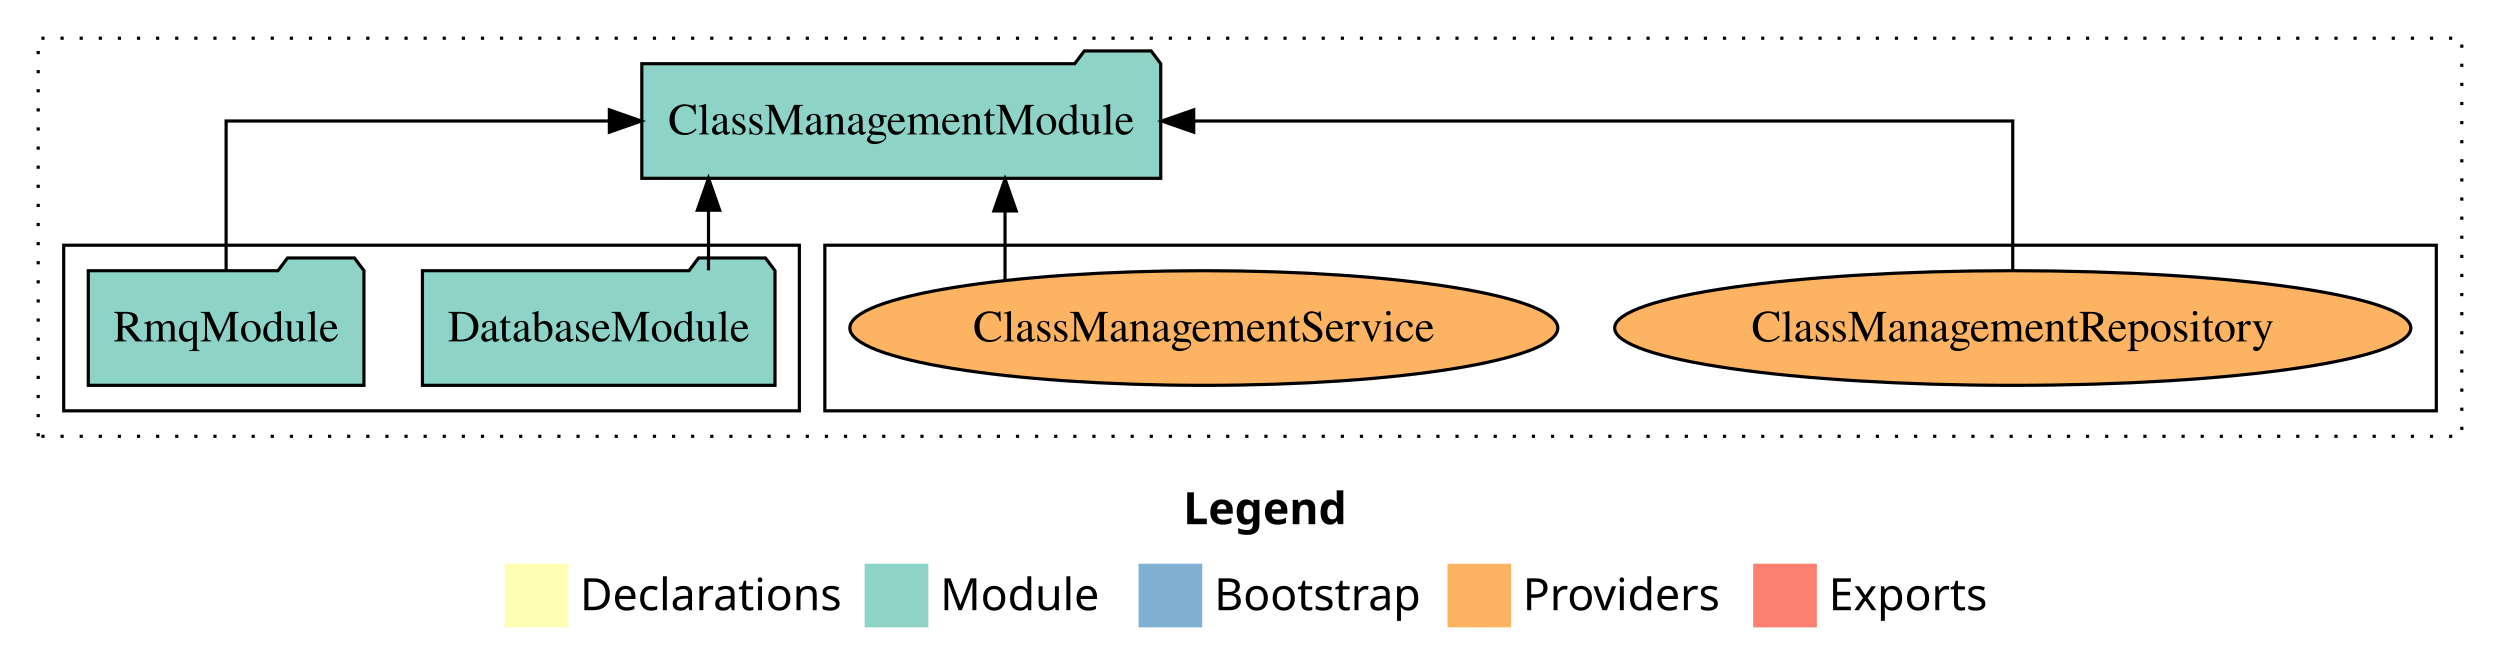
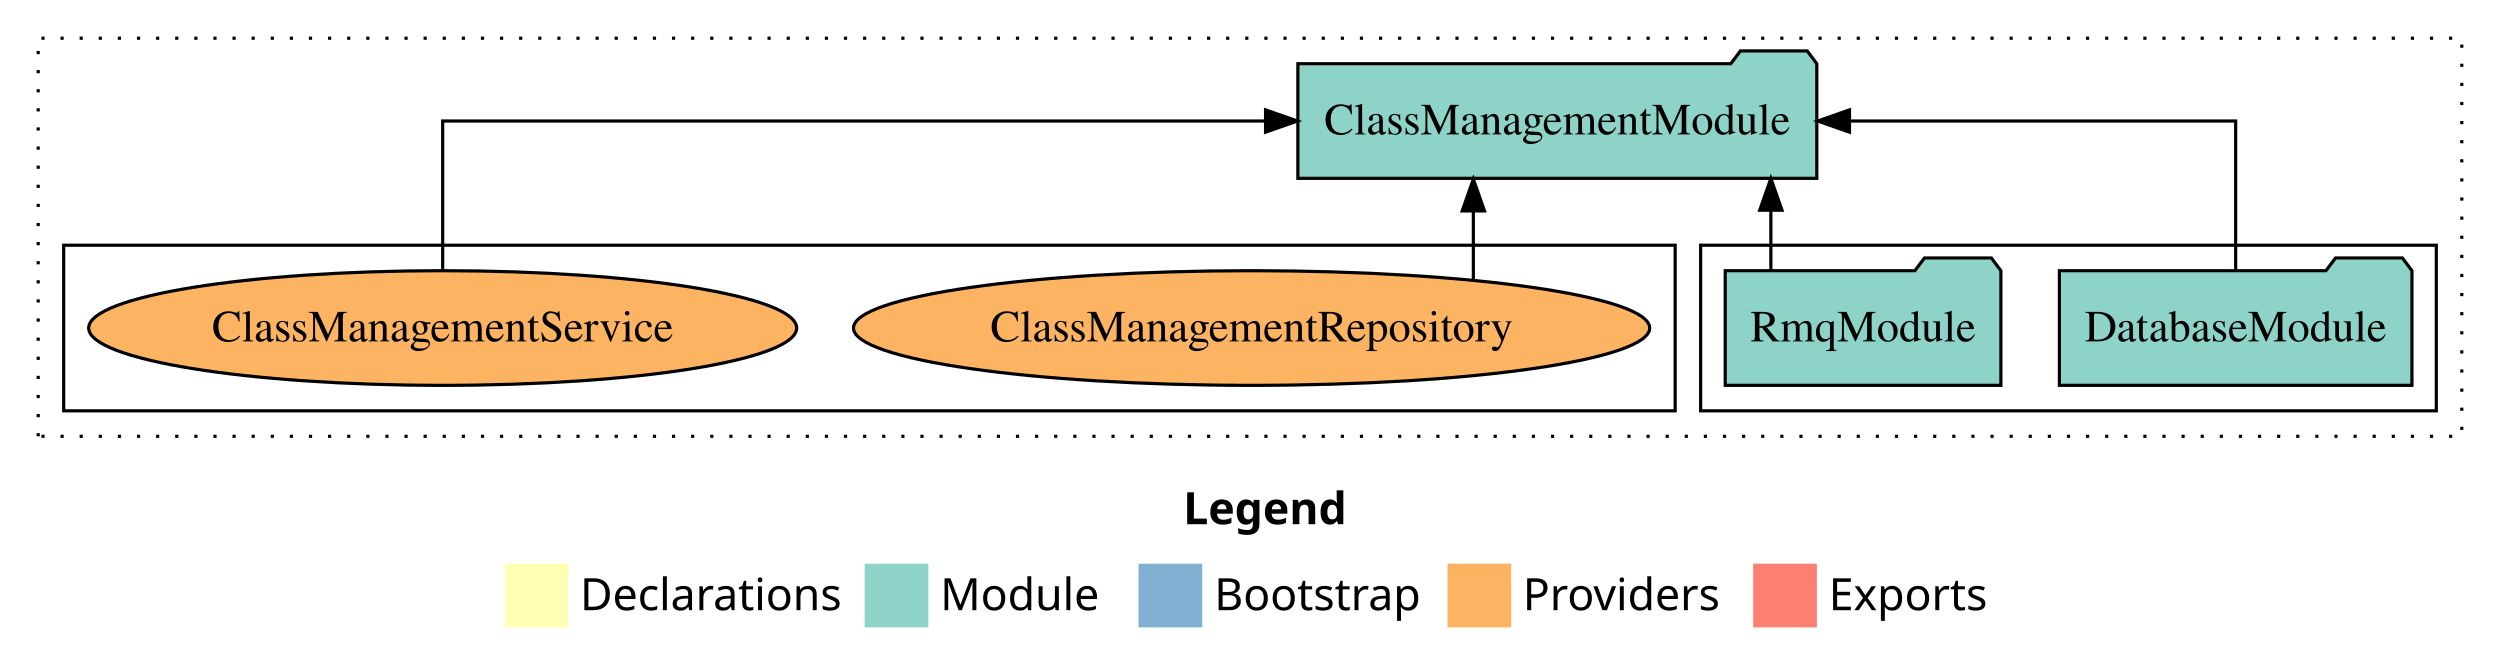
<svg xmlns="http://www.w3.org/2000/svg" width="785pt" height="211pt" viewBox="0.00 0.00 785.00 211.00">
  <g id="graph0" class="graph" transform="scale(1 1) rotate(0) translate(4 207)">
    <polygon fill="white" stroke="transparent" points="-4,4 -4,-207 781,-207 781,4 -4,4" />
    <text text-anchor="start" x="367.51" y="-42.4" font-family="Times-12" font-weight="bold" font-size="14.00">Legend</text>
    <polygon fill="#ffffb3" stroke="transparent" points="154.5,-10 154.5,-30 174.5,-30 174.5,-10 154.5,-10" />
    <text text-anchor="start" x="178.13" y="-15.4" font-family="Times-12" font-size="14.00">  Declarations</text>
    <polygon fill="#8dd3c7" stroke="transparent" points="267.5,-10 267.5,-30 287.5,-30 287.5,-10 267.5,-10" />
    <text text-anchor="start" x="291.23" y="-15.4" font-family="Times-12" font-size="14.00">  Module</text>
    <polygon fill="#80b1d3" stroke="transparent" points="353.5,-10 353.5,-30 373.5,-30 373.5,-10 353.5,-10" />
    <text text-anchor="start" x="377.28" y="-15.4" font-family="Times-12" font-size="14.00">  Bootstrap</text>
    <polygon fill="#fdb462" stroke="transparent" points="450.5,-10 450.5,-30 470.5,-30 470.5,-10 450.5,-10" />
    <text text-anchor="start" x="474.17" y="-15.4" font-family="Times-12" font-size="14.00">  Providers</text>
    <polygon fill="#fb8072" stroke="transparent" points="546.5,-10 546.5,-30 566.5,-30 566.5,-10 546.5,-10" />
    <text text-anchor="start" x="570.23" y="-15.4" font-family="Times-12" font-size="14.00">  Exports</text>
    <g id="clust1" class="cluster">
      <polygon fill="none" stroke="black" stroke-dasharray="1,5" points="8,-70 8,-195 769,-195 769,-70 8,-70" />
    </g>
+     <g id="clust3" class="cluster">
+       <polygon fill="none" stroke="black" points="530,-78 530,-130 761,-130 761,-78 530,-78" />
+     </g>
    <g id="clust6" class="cluster">
-       <polygon fill="none" stroke="black" points="255,-78 255,-130 761,-130 761,-78 255,-78" />
-     </g>
-     <g id="clust3" class="cluster">
-       <polygon fill="none" stroke="black" points="16,-78 16,-130 247,-130 247,-78 16,-78" />
+       <polygon fill="none" stroke="black" points="16,-78 16,-130 522,-130 522,-78 16,-78" />
    </g>
    <g id="node1" class="node">
-       <polygon fill="#8dd3c7" stroke="black" points="239.35,-122 236.35,-126 215.35,-126 212.35,-122 128.65,-122 128.65,-86 239.35,-86 239.35,-122" />
-       <text text-anchor="middle" x="184" y="-99.8" font-family="Times,serif" font-size="14.00">DatabaseModule</text>
+       <polygon fill="#8dd3c7" stroke="black" points="753.35,-122 750.35,-126 729.35,-126 726.35,-122 642.65,-122 642.65,-86 753.35,-86 753.35,-122" />
+       <text text-anchor="middle" x="698" y="-99.8" font-family="Times,serif" font-size="14.00">DatabaseModule</text>
    </g>
    <g id="node3" class="node">
-       <polygon fill="#8dd3c7" stroke="black" points="360.47,-187 357.47,-191 336.47,-191 333.47,-187 197.53,-187 197.53,-151 360.47,-151 360.47,-187" />
-       <text text-anchor="middle" x="279" y="-164.8" font-family="Times,serif" font-size="14.00">ClassManagementModule</text>
+       <polygon fill="#8dd3c7" stroke="black" points="566.47,-187 563.47,-191 542.47,-191 539.47,-187 403.53,-187 403.53,-151 566.47,-151 566.47,-187" />
+       <text text-anchor="middle" x="485" y="-164.8" font-family="Times,serif" font-size="14.00">ClassManagementModule</text>
    </g>
    <g id="edge1" class="edge">
-       <path fill="none" stroke="black" d="M218.47,-122.11C218.47,-122.11 218.47,-140.99 218.47,-140.99" />
-       <polygon fill="black" stroke="black" points="214.97,-140.99 218.47,-150.99 221.97,-140.99 214.97,-140.99" />
+       <path fill="none" stroke="black" d="M698,-122.11C698,-141.34 698,-169 698,-169 698,-169 576.74,-169 576.74,-169" />
+       <polygon fill="black" stroke="black" points="576.74,-165.5 566.74,-169 576.74,-172.5 576.74,-165.5" />
    </g>
    <g id="node2" class="node">
-       <polygon fill="#8dd3c7" stroke="black" points="110.28,-122 107.28,-126 86.28,-126 83.28,-122 23.72,-122 23.72,-86 110.28,-86 110.28,-122" />
-       <text text-anchor="middle" x="67" y="-99.8" font-family="Times,serif" font-size="14.00">RmqModule</text>
+       <polygon fill="#8dd3c7" stroke="black" points="624.28,-122 621.28,-126 600.28,-126 597.28,-122 537.72,-122 537.72,-86 624.28,-86 624.28,-122" />
+       <text text-anchor="middle" x="581" y="-99.8" font-family="Times,serif" font-size="14.00">RmqModule</text>
    </g>
    <g id="edge2" class="edge">
-       <path fill="none" stroke="black" d="M67,-122.11C67,-141.34 67,-169 67,-169 67,-169 187.34,-169 187.34,-169" />
-       <polygon fill="black" stroke="black" points="187.34,-172.5 197.34,-169 187.34,-165.5 187.34,-172.5" />
+       <path fill="none" stroke="black" d="M552.05,-122.11C552.05,-122.11 552.05,-140.99 552.05,-140.99" />
+       <polygon fill="black" stroke="black" points="548.55,-140.99 552.05,-150.99 555.55,-140.99 548.55,-140.99" />
    </g>
    <g id="node4" class="node">
-       <ellipse fill="#fdb462" stroke="black" cx="628" cy="-104" rx="125" ry="18" />
-       <text text-anchor="middle" x="628" y="-99.8" font-family="Times,serif" font-size="14.00">ClassManagementRepository</text>
+       <ellipse fill="#fdb462" stroke="black" cx="389" cy="-104" rx="125" ry="18" />
+       <text text-anchor="middle" x="389" y="-99.8" font-family="Times,serif" font-size="14.00">ClassManagementRepository</text>
    </g>
    <g id="edge3" class="edge">
-       <path fill="none" stroke="black" d="M628,-122.11C628,-141.34 628,-169 628,-169 628,-169 370.82,-169 370.82,-169" />
-       <polygon fill="black" stroke="black" points="370.83,-165.5 360.82,-169 370.82,-172.5 370.83,-165.5" />
+       <path fill="none" stroke="black" d="M458.63,-119.08C458.63,-119.08 458.63,-140.76 458.63,-140.76" />
+       <polygon fill="black" stroke="black" points="455.13,-140.76 458.63,-150.76 462.13,-140.76 455.13,-140.76" />
    </g>
    <g id="node5" class="node">
-       <ellipse fill="#fdb462" stroke="black" cx="374" cy="-104" rx="111.15" ry="18" />
-       <text text-anchor="middle" x="374" y="-99.8" font-family="Times,serif" font-size="14.00">ClassManagementService</text>
+       <ellipse fill="#fdb462" stroke="black" cx="135" cy="-104" rx="111.15" ry="18" />
+       <text text-anchor="middle" x="135" y="-99.8" font-family="Times,serif" font-size="14.00">ClassManagementService</text>
    </g>
    <g id="edge4" class="edge">
-       <path fill="none" stroke="black" d="M311.58,-119.08C311.58,-119.08 311.58,-140.76 311.58,-140.76" />
-       <polygon fill="black" stroke="black" points="308.08,-140.76 311.58,-150.76 315.08,-140.76 308.08,-140.76" />
+       <path fill="none" stroke="black" d="M135,-122.11C135,-141.34 135,-169 135,-169 135,-169 393.38,-169 393.38,-169" />
+       <polygon fill="black" stroke="black" points="393.38,-172.5 403.38,-169 393.38,-165.5 393.38,-172.5" />
    </g>
  </g>
</svg>
